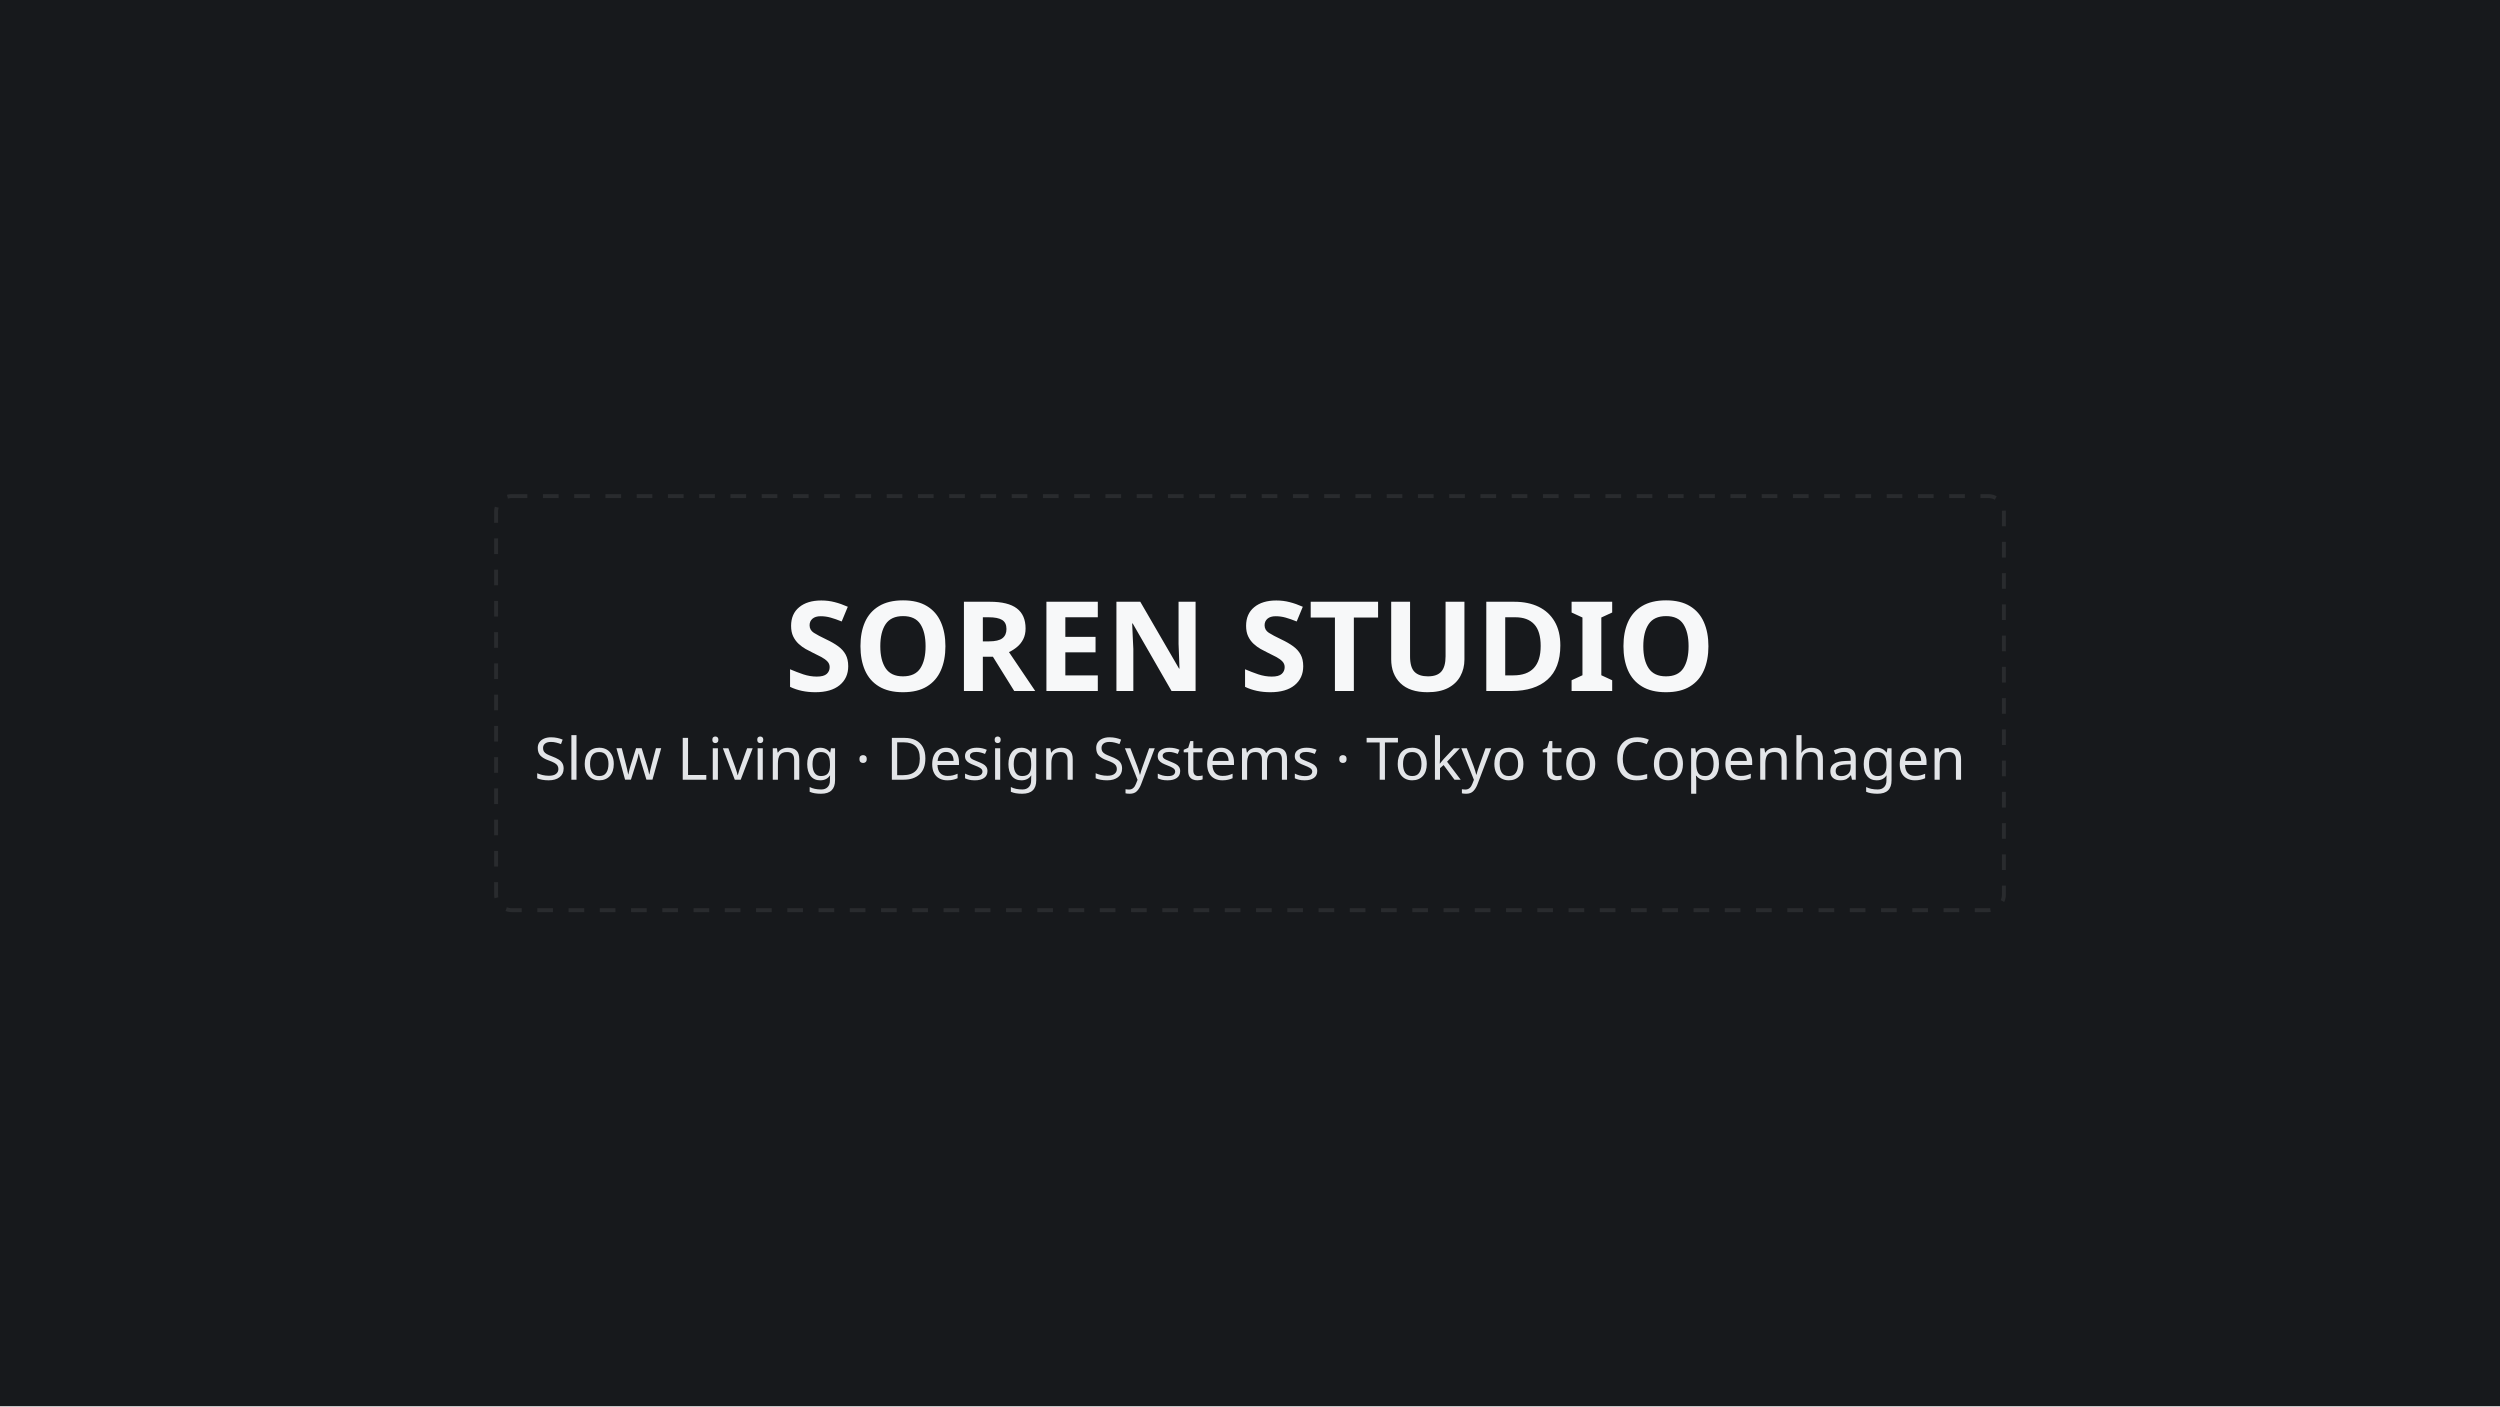
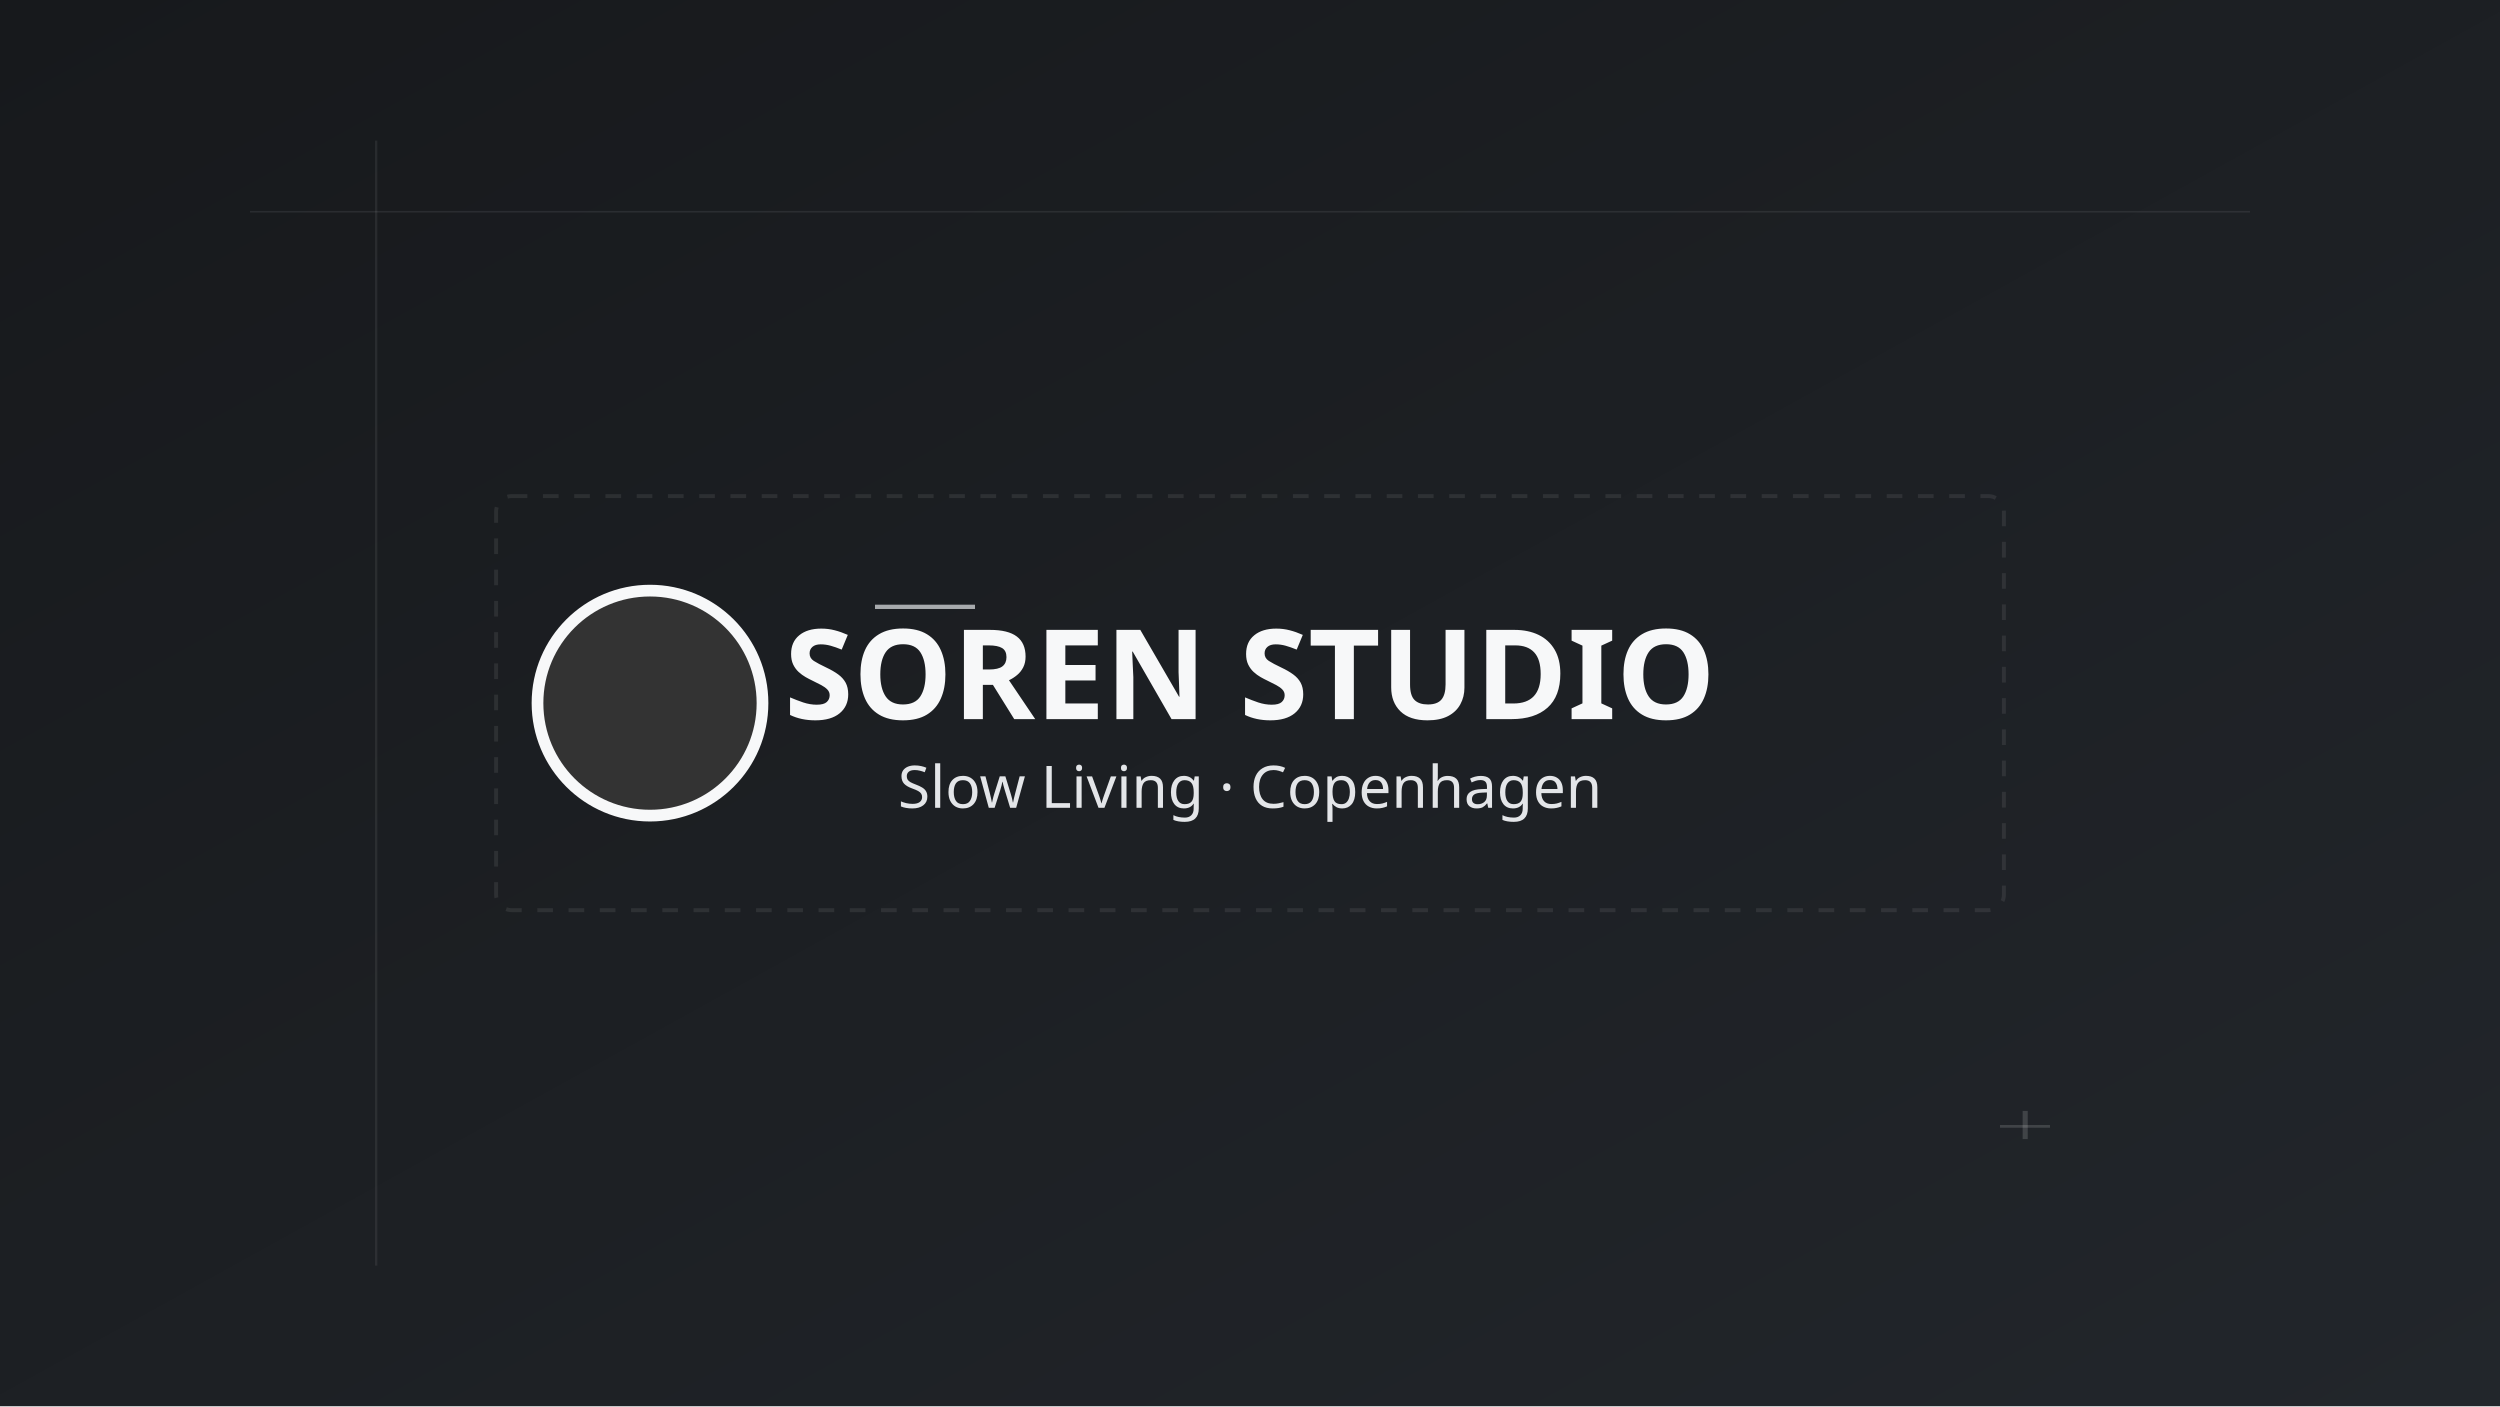
<svg xmlns="http://www.w3.org/2000/svg" viewBox="0 0 640 360" width="640" height="360">
-   <rect width="100%" height="100%" fill="#17191C" />
+   <defs>
+     <linearGradient id="bg-vlog-editorial" x1="0%" y1="0%" x2="100%" y2="100%">
+       <stop offset="0%" stop-color="#17191C" />
+       <stop offset="100%" stop-color="#22262B" />
+     </linearGradient>
+   </defs>
+   <rect width="100%" height="100%" fill="url(#bg-vlog-editorial)" />
  <rect x="127" y="127" width="386" height="106" fill="none" stroke="rgba(255,255,255,0.08)" stroke-dasharray="4 4" rx="4" />
-   <text x="50%" y="46.0%" text-anchor="middle" dominant-baseline="middle" fill="#F7F8F9" font-family="Switzer, sans-serif" font-size="32" font-weight="700">SOREN STUDIO</text>
-   <text x="50%" y="54.0%" text-anchor="middle" dominant-baseline="middle" fill="#E3E5E8" font-family="Switzer, sans-serif" font-size="15" font-weight="500">Slow Living · Design Systems · Tokyo to Copenhagen</text>
+   <rect x="224.0" y="154.8" width="25.6" height="1.1" fill="#E3E5E8" opacity="0.7" />
+   <circle cx="166.4" cy="180.0" r="28.8" fill="#333333" stroke="#F7F8F9" stroke-width="3" />
+   <text x="50%" y="48.0%" text-anchor="middle" dominant-baseline="middle" fill="#F7F8F9" font-family="Switzer, sans-serif" font-size="32" font-weight="700">SOREN STUDIO</text>
+   <text x="50%" y="56.0%" text-anchor="middle" dominant-baseline="middle" fill="#E3E5E8" font-family="Switzer, sans-serif" font-size="15" font-weight="500">Slow Living · Copenhagen</text>
+   <rect x="64.0" y="54.0" width="512.0" height="0.4" fill="#F7F8F9" opacity="0.08" />
+   <rect x="96.0" y="36.0" width="0.6" height="288.0" fill="#E3E5E8" opacity="0.08" />
+   <rect x="512.0" y="288.0" width="12.8" height="0.7" fill="#F7F8F9" opacity="0.15" />
+   <rect x="517.8" y="284.4" width="1.3" height="7.2" fill="#F7F8F9" opacity="0.15" />
</svg>
